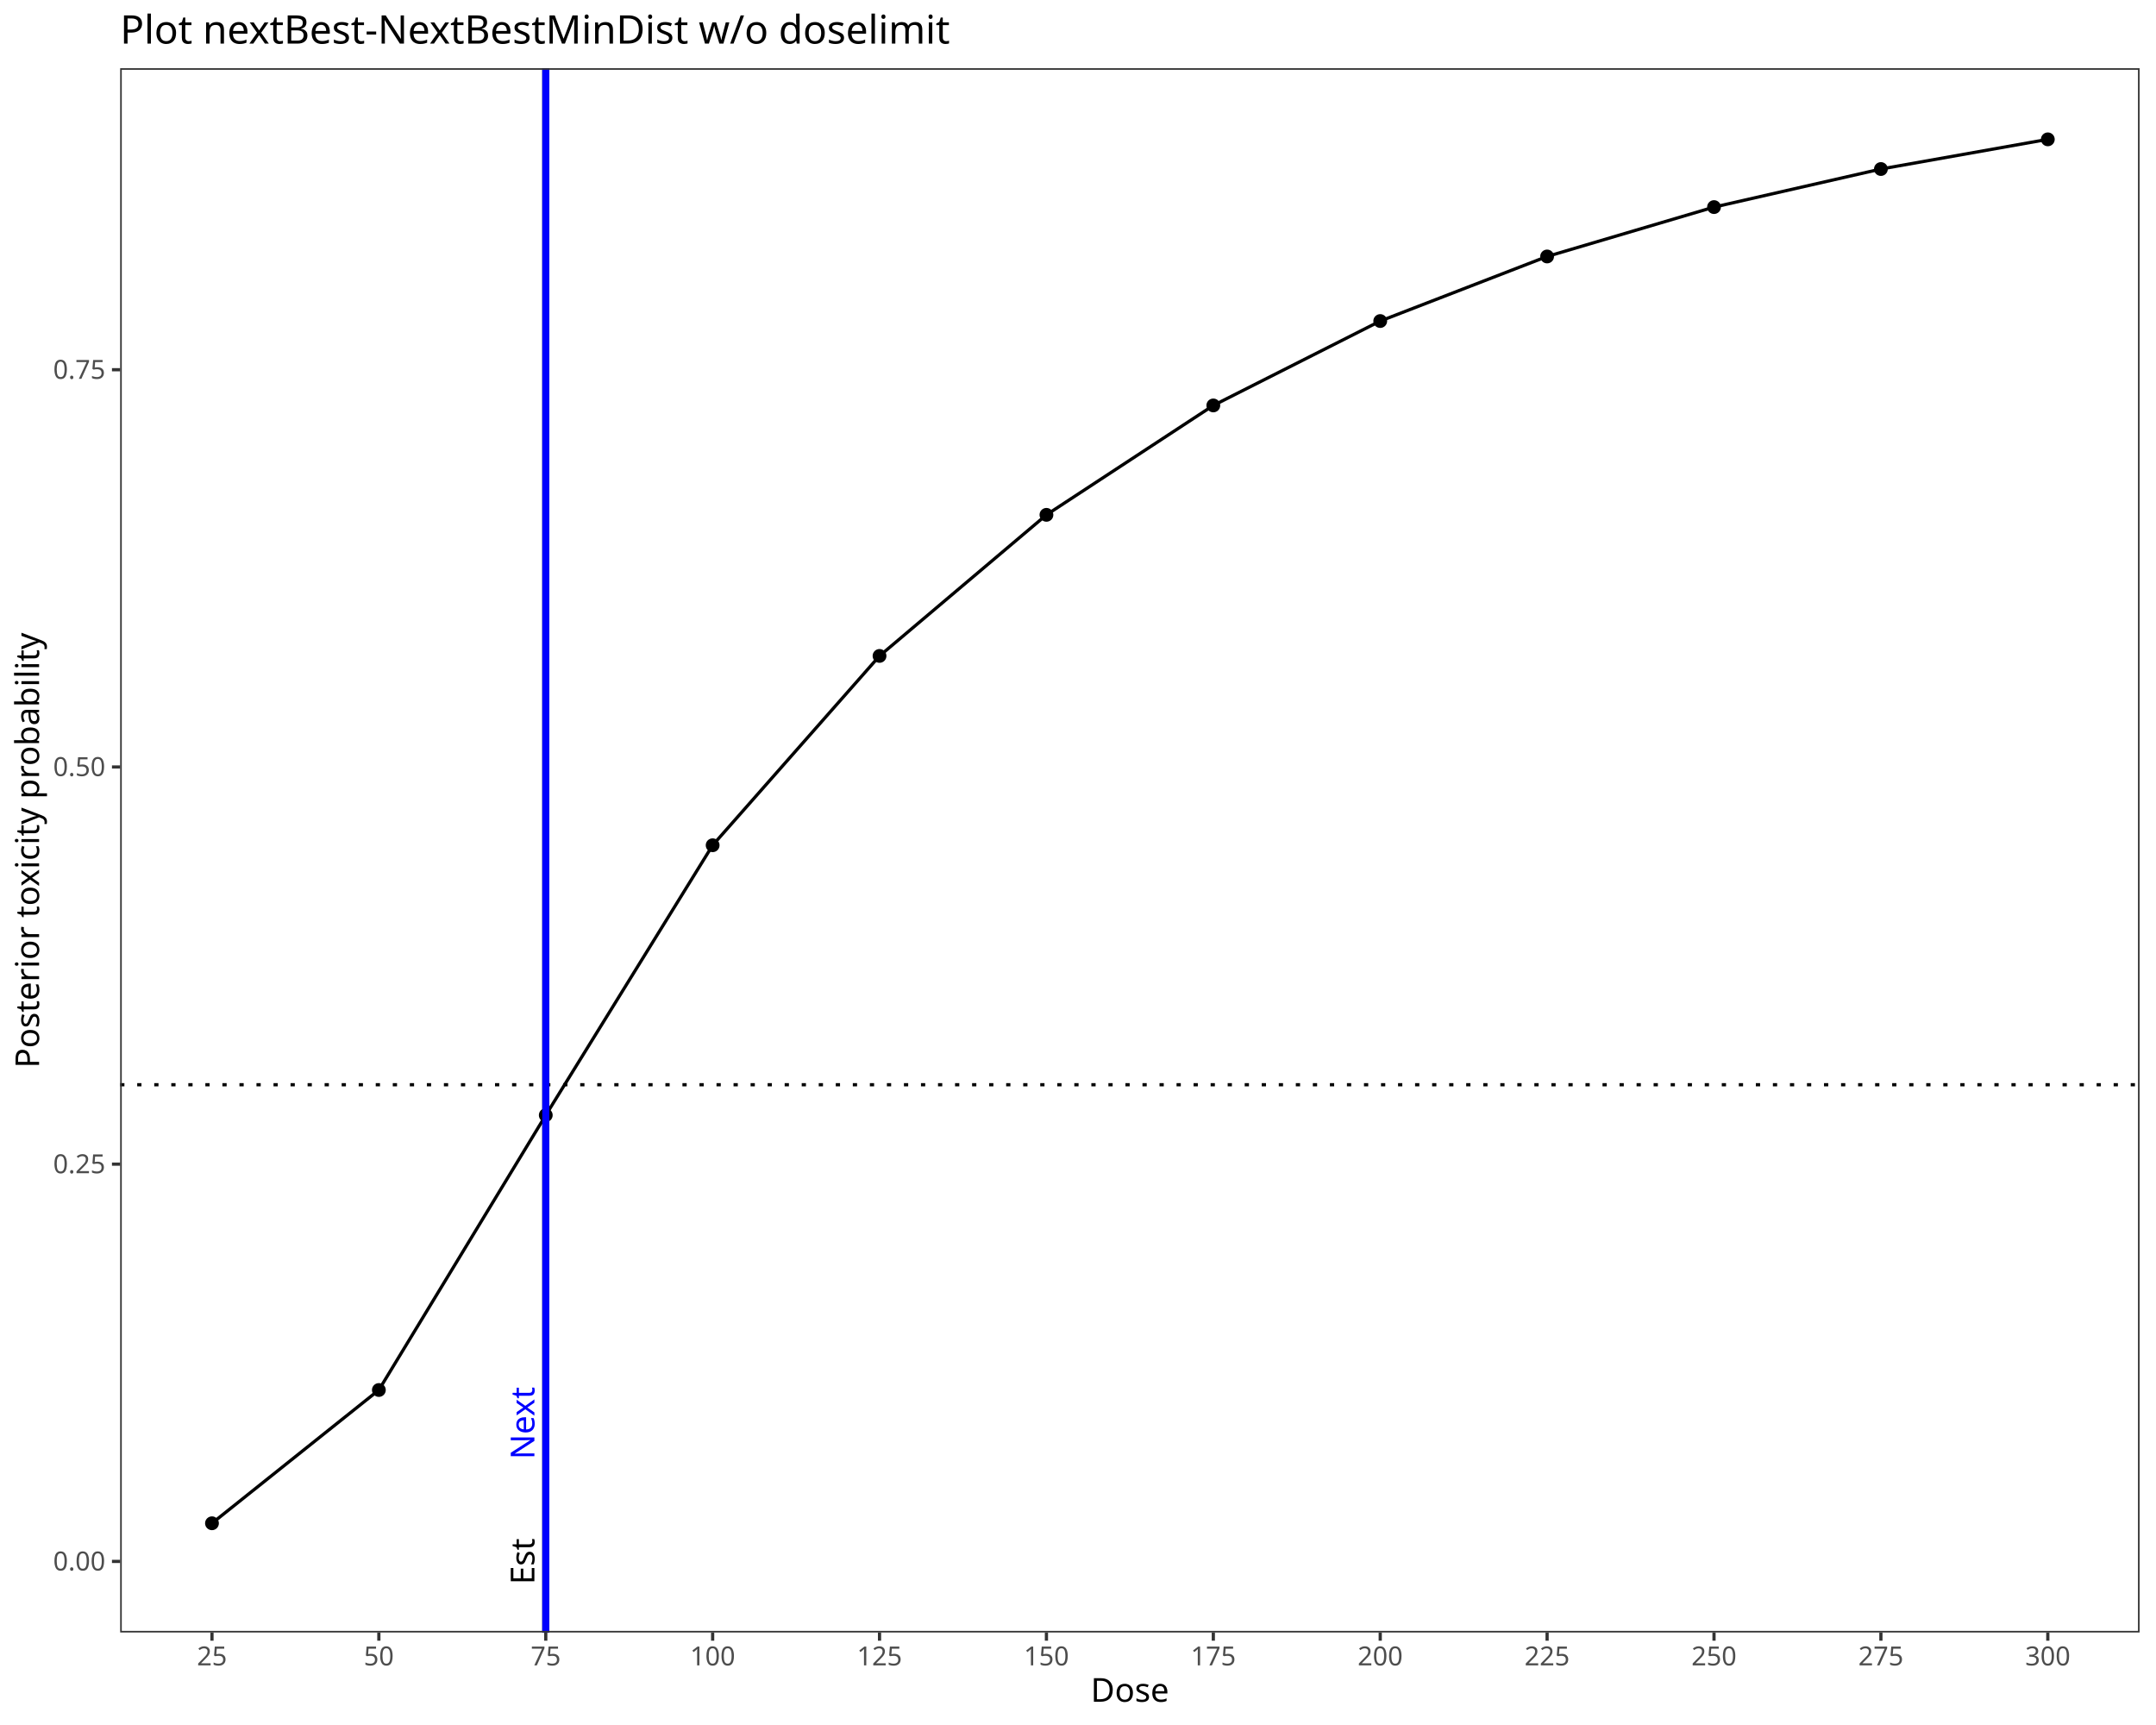
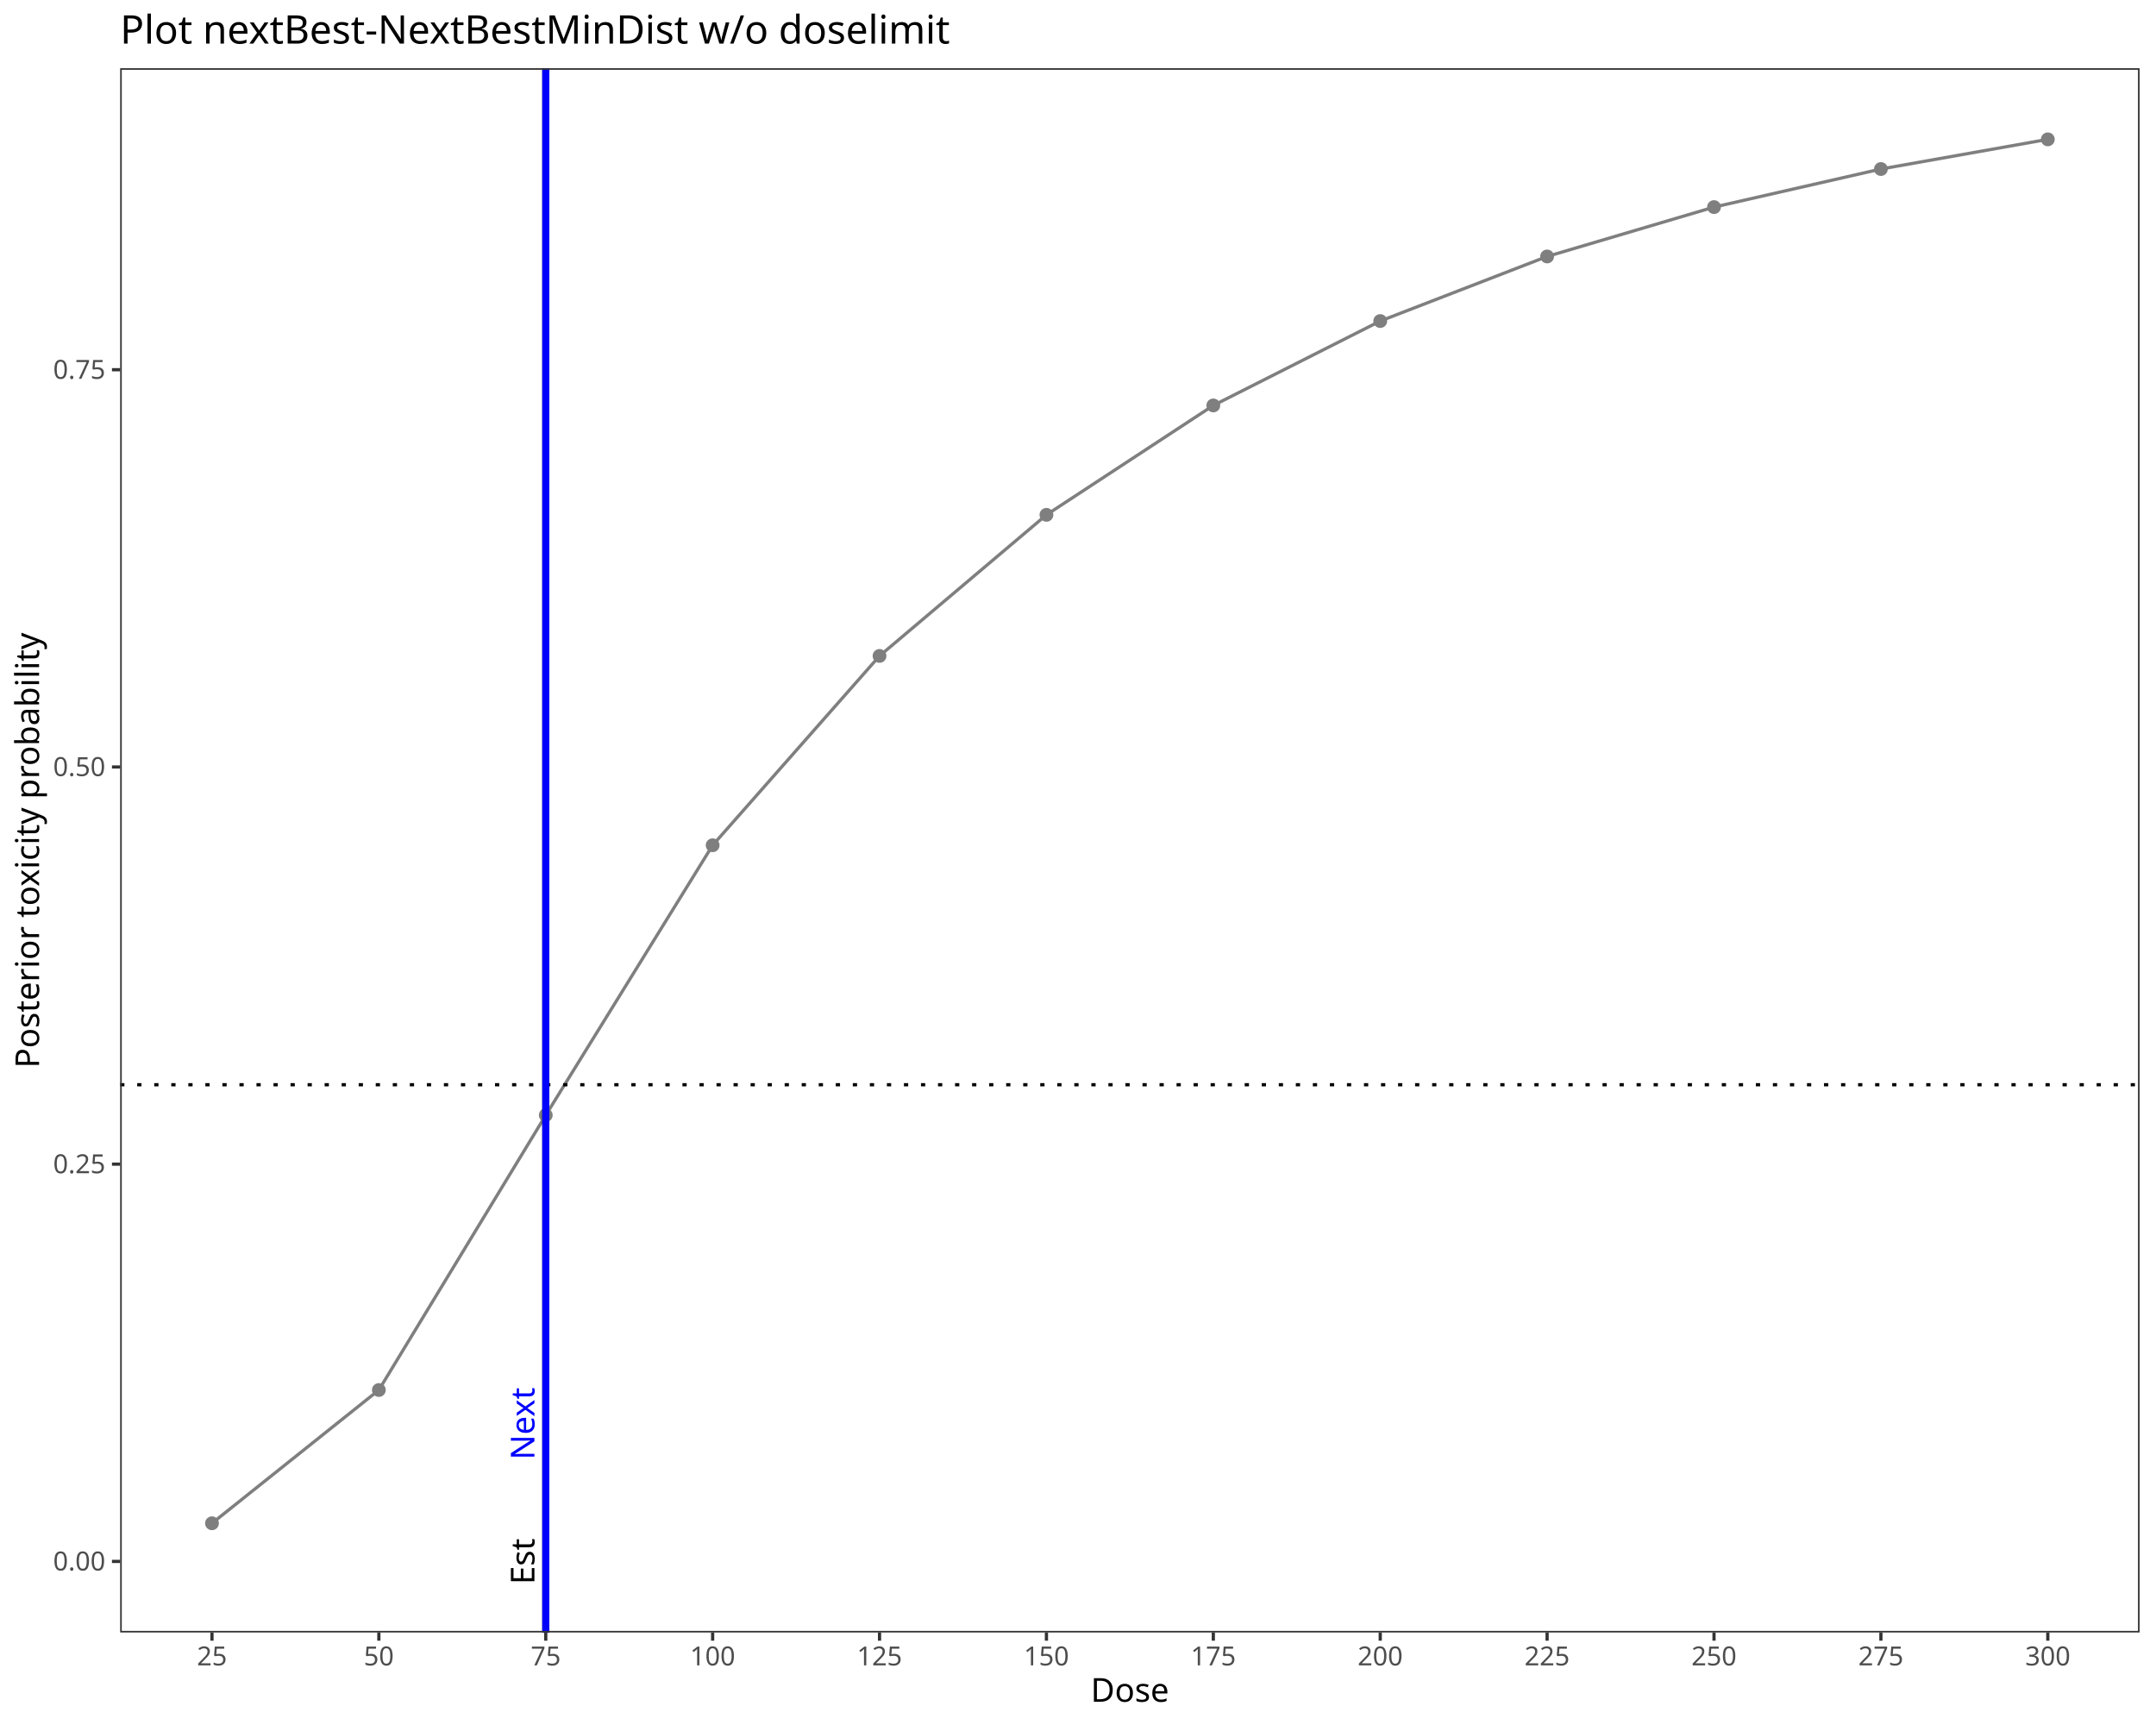
<svg xmlns="http://www.w3.org/2000/svg" class="svglite" data-engine-version="2.0" width="720.00pt" height="576.00pt" viewBox="0 0 720.00 576.00">
  <defs>
    <style type="text/css">
    .svglite line, .svglite polyline, .svglite polygon, .svglite path, .svglite rect, .svglite circle {
      fill: none;
      stroke: #000000;
      stroke-linecap: round;
      stroke-linejoin: round;
      stroke-miterlimit: 10.00;
    }
  </style>
  </defs>
  <rect width="100%" height="100%" style="stroke: none; fill: #FFFFFF;" />
  <defs>
    <clipPath id="cpMC4wMHw3MjAuMDB8MC4wMHw1NzYuMDA=">
      <rect x="0.00" y="0.00" width="720.00" height="576.00" />
    </clipPath>
  </defs>
  <g clip-path="url(#cpMC4wMHw3MjAuMDB8MC4wMHw1NzYuMDA=)">
    <rect x="0.00" y="0.00" width="720.00" height="576.00" style="stroke-width: 1.07; stroke: #FFFFFF; fill: #FFFFFF;" />
  </g>
  <defs>
    <clipPath id="cpNDAuMTN8NzE0LjUyfDIyLjc4fDU0NS4xMQ==">
      <rect x="40.13" y="22.78" width="674.39" height="522.33" />
    </clipPath>
  </defs>
  <g clip-path="url(#cpNDAuMTN8NzE0LjUyfDIyLjc4fDU0NS4xMQ==)">
    <rect x="40.13" y="22.78" width="674.39" height="522.33" style="stroke-width: 1.07; stroke: none; fill: #FFFFFF;" />
-     <polyline points="70.79,508.64 126.52,464.14 182.26,372.37 237.99,282.24 293.72,219.02 349.46,171.91 405.19,135.38 460.93,107.20 516.66,85.64 572.40,69.15 628.13,56.44 683.87,46.53 " style="stroke-width: 1.07; stroke-linecap: butt;" />
-     <circle cx="70.79" cy="508.64" r="1.95" style="stroke-width: 0.71; fill: #000000;" />
-     <circle cx="126.52" cy="464.14" r="1.95" style="stroke-width: 0.71; fill: #000000;" />
-     <circle cx="182.26" cy="372.37" r="1.95" style="stroke-width: 0.71; fill: #000000;" />
-     <circle cx="237.99" cy="282.24" r="1.95" style="stroke-width: 0.71; fill: #000000;" />
-     <circle cx="293.72" cy="219.02" r="1.95" style="stroke-width: 0.71; fill: #000000;" />
-     <circle cx="349.46" cy="171.91" r="1.95" style="stroke-width: 0.71; fill: #000000;" />
-     <circle cx="405.19" cy="135.38" r="1.95" style="stroke-width: 0.71; fill: #000000;" />
-     <circle cx="460.93" cy="107.20" r="1.95" style="stroke-width: 0.71; fill: #000000;" />
-     <circle cx="516.66" cy="85.64" r="1.95" style="stroke-width: 0.71; fill: #000000;" />
-     <circle cx="572.40" cy="69.15" r="1.95" style="stroke-width: 0.71; fill: #000000;" />
-     <circle cx="628.13" cy="56.44" r="1.95" style="stroke-width: 0.71; fill: #000000;" />
-     <circle cx="683.87" cy="46.53" r="1.95" style="stroke-width: 0.71; fill: #000000;" />
+     <polyline points="70.79,508.64 126.52,464.14 182.26,372.37 237.99,282.24 293.72,219.02 349.46,171.91 405.19,135.38 460.93,107.20 516.66,85.64 572.40,69.15 628.13,56.44 683.87,46.53 " style="stroke-width: 1.07; stroke: #7F7F7F; stroke-linecap: butt;" />
+     <circle cx="70.79" cy="508.64" r="1.95" style="stroke-width: 0.71; stroke: #7F7F7F; fill: #7F7F7F;" />
+     <circle cx="126.52" cy="464.14" r="1.95" style="stroke-width: 0.71; stroke: #7F7F7F; fill: #7F7F7F;" />
+     <circle cx="182.26" cy="372.37" r="1.95" style="stroke-width: 0.71; stroke: #7F7F7F; fill: #7F7F7F;" />
+     <circle cx="237.99" cy="282.24" r="1.95" style="stroke-width: 0.71; stroke: #7F7F7F; fill: #7F7F7F;" />
+     <circle cx="293.72" cy="219.02" r="1.95" style="stroke-width: 0.71; stroke: #7F7F7F; fill: #7F7F7F;" />
+     <circle cx="349.46" cy="171.91" r="1.95" style="stroke-width: 0.71; stroke: #7F7F7F; fill: #7F7F7F;" />
+     <circle cx="405.19" cy="135.38" r="1.95" style="stroke-width: 0.71; stroke: #7F7F7F; fill: #7F7F7F;" />
+     <circle cx="460.93" cy="107.20" r="1.95" style="stroke-width: 0.71; stroke: #7F7F7F; fill: #7F7F7F;" />
+     <circle cx="516.66" cy="85.64" r="1.95" style="stroke-width: 0.71; stroke: #7F7F7F; fill: #7F7F7F;" />
+     <circle cx="572.40" cy="69.15" r="1.95" style="stroke-width: 0.71; stroke: #7F7F7F; fill: #7F7F7F;" />
+     <circle cx="628.13" cy="56.44" r="1.95" style="stroke-width: 0.71; stroke: #7F7F7F; fill: #7F7F7F;" />
+     <circle cx="683.87" cy="46.53" r="1.95" style="stroke-width: 0.71; stroke: #7F7F7F; fill: #7F7F7F;" />
    <line x1="40.13" y1="362.21" x2="714.52" y2="362.21" style="stroke-width: 1.07; stroke-dasharray: 1.42,4.27; stroke-linecap: butt;" />
    <line x1="182.26" y1="545.11" x2="182.26" y2="22.78" style="stroke-width: 2.35; stroke-linecap: butt;" />
-     <text transform="translate(178.46,521.37) rotate(-90)" text-anchor="middle" style="font-size: 11.04px; font-family: sans;" textLength="15.96px" lengthAdjust="spacingAndGlyphs">Est</text>
+     <text transform="translate(178.47,521.37) rotate(-90)" text-anchor="middle" style="font-size: 11.00px; font-family: sans;" textLength="15.90px" lengthAdjust="spacingAndGlyphs">Est</text>
    <line x1="182.26" y1="545.11" x2="182.26" y2="22.78" style="stroke-width: 2.35; stroke: #0000FF; stroke-linecap: butt;" />
-     <text transform="translate(178.46,487.31) rotate(-90)" style="font-size: 11.04px; fill: #0000FF; font-family: sans;" textLength="22.71px" lengthAdjust="spacingAndGlyphs">Next</text>
+     <text transform="translate(178.47,487.43) rotate(-90)" style="font-size: 11.00px; fill: #0000FF; font-family: sans;" textLength="22.62px" lengthAdjust="spacingAndGlyphs">Next</text>
    <rect x="40.13" y="22.78" width="674.39" height="522.33" style="stroke-width: 1.07; stroke: #333333;" />
  </g>
  <g clip-path="url(#cpMC4wMHw3MjAuMDB8MC4wMHw1NzYuMDA=)">
    <text x="35.20" y="524.40" text-anchor="end" style="font-size: 8.80px; fill: #4D4D4D; font-family: sans;" textLength="17.13px" lengthAdjust="spacingAndGlyphs">0.00</text>
    <text x="35.20" y="391.76" text-anchor="end" style="font-size: 8.80px; fill: #4D4D4D; font-family: sans;" textLength="17.13px" lengthAdjust="spacingAndGlyphs">0.25</text>
    <text x="35.20" y="259.13" text-anchor="end" style="font-size: 8.80px; fill: #4D4D4D; font-family: sans;" textLength="17.13px" lengthAdjust="spacingAndGlyphs">0.50</text>
    <text x="35.20" y="126.49" text-anchor="end" style="font-size: 8.80px; fill: #4D4D4D; font-family: sans;" textLength="17.13px" lengthAdjust="spacingAndGlyphs">0.75</text>
    <polyline points="37.39,521.37 40.13,521.37 " style="stroke-width: 1.07; stroke: #333333; stroke-linecap: butt;" />
    <polyline points="37.39,388.73 40.13,388.73 " style="stroke-width: 1.07; stroke: #333333; stroke-linecap: butt;" />
    <polyline points="37.39,256.10 40.13,256.10 " style="stroke-width: 1.07; stroke: #333333; stroke-linecap: butt;" />
    <polyline points="37.39,123.46 40.13,123.46 " style="stroke-width: 1.07; stroke: #333333; stroke-linecap: butt;" />
    <polyline points="70.79,547.85 70.79,545.11 " style="stroke-width: 1.07; stroke: #333333; stroke-linecap: butt;" />
    <polyline points="126.52,547.85 126.52,545.11 " style="stroke-width: 1.07; stroke: #333333; stroke-linecap: butt;" />
    <polyline points="182.26,547.85 182.26,545.11 " style="stroke-width: 1.07; stroke: #333333; stroke-linecap: butt;" />
    <polyline points="237.99,547.85 237.99,545.11 " style="stroke-width: 1.07; stroke: #333333; stroke-linecap: butt;" />
    <polyline points="293.72,547.85 293.72,545.11 " style="stroke-width: 1.07; stroke: #333333; stroke-linecap: butt;" />
    <polyline points="349.46,547.85 349.46,545.11 " style="stroke-width: 1.07; stroke: #333333; stroke-linecap: butt;" />
    <polyline points="405.19,547.85 405.19,545.11 " style="stroke-width: 1.07; stroke: #333333; stroke-linecap: butt;" />
    <polyline points="460.93,547.85 460.93,545.11 " style="stroke-width: 1.07; stroke: #333333; stroke-linecap: butt;" />
    <polyline points="516.66,547.85 516.66,545.11 " style="stroke-width: 1.07; stroke: #333333; stroke-linecap: butt;" />
    <polyline points="572.40,547.85 572.40,545.11 " style="stroke-width: 1.07; stroke: #333333; stroke-linecap: butt;" />
    <polyline points="628.13,547.85 628.13,545.11 " style="stroke-width: 1.07; stroke: #333333; stroke-linecap: butt;" />
    <polyline points="683.87,547.85 683.87,545.11 " style="stroke-width: 1.07; stroke: #333333; stroke-linecap: butt;" />
    <text x="70.79" y="556.10" text-anchor="middle" style="font-size: 8.80px; fill: #4D4D4D; font-family: sans;" textLength="9.79px" lengthAdjust="spacingAndGlyphs">25</text>
    <text x="683.87" y="556.10" text-anchor="middle" style="font-size: 8.80px; fill: #4D4D4D; font-family: sans;" textLength="14.68px" lengthAdjust="spacingAndGlyphs">300</text>
    <text x="349.46" y="556.10" text-anchor="middle" style="font-size: 8.80px; fill: #4D4D4D; font-family: sans;" textLength="14.68px" lengthAdjust="spacingAndGlyphs">150</text>
    <text x="182.26" y="556.10" text-anchor="middle" style="font-size: 8.80px; fill: #4D4D4D; font-family: sans;" textLength="9.79px" lengthAdjust="spacingAndGlyphs">75</text>
    <text x="126.52" y="556.10" text-anchor="middle" style="font-size: 8.80px; fill: #4D4D4D; font-family: sans;" textLength="9.79px" lengthAdjust="spacingAndGlyphs">50</text>
    <text x="237.99" y="556.10" text-anchor="middle" style="font-size: 8.80px; fill: #4D4D4D; font-family: sans;" textLength="14.68px" lengthAdjust="spacingAndGlyphs">100</text>
    <text x="293.72" y="556.10" text-anchor="middle" style="font-size: 8.80px; fill: #4D4D4D; font-family: sans;" textLength="14.68px" lengthAdjust="spacingAndGlyphs">125</text>
    <text x="516.66" y="556.10" text-anchor="middle" style="font-size: 8.80px; fill: #4D4D4D; font-family: sans;" textLength="14.68px" lengthAdjust="spacingAndGlyphs">225</text>
    <text x="405.19" y="556.10" text-anchor="middle" style="font-size: 8.80px; fill: #4D4D4D; font-family: sans;" textLength="14.68px" lengthAdjust="spacingAndGlyphs">175</text>
    <text x="460.93" y="556.10" text-anchor="middle" style="font-size: 8.80px; fill: #4D4D4D; font-family: sans;" textLength="14.68px" lengthAdjust="spacingAndGlyphs">200</text>
    <text x="572.40" y="556.10" text-anchor="middle" style="font-size: 8.80px; fill: #4D4D4D; font-family: sans;" textLength="14.68px" lengthAdjust="spacingAndGlyphs">250</text>
    <text x="628.13" y="556.10" text-anchor="middle" style="font-size: 8.80px; fill: #4D4D4D; font-family: sans;" textLength="14.68px" lengthAdjust="spacingAndGlyphs">275</text>
    <text x="377.33" y="568.24" text-anchor="middle" style="font-size: 11.00px; font-family: sans;" textLength="25.69px" lengthAdjust="spacingAndGlyphs">Dose</text>
    <text transform="translate(13.05,283.95) rotate(-90)" text-anchor="middle" style="font-size: 11.00px; font-family: sans;" textLength="133.90px" lengthAdjust="spacingAndGlyphs">Posterior toxicity probability</text>
    <text x="40.13" y="14.56" style="font-size: 13.20px; font-family: sans;" textLength="259.74px" lengthAdjust="spacingAndGlyphs">Plot nextBest-NextBestMinDist w/o doselimit</text>
  </g>
</svg>
